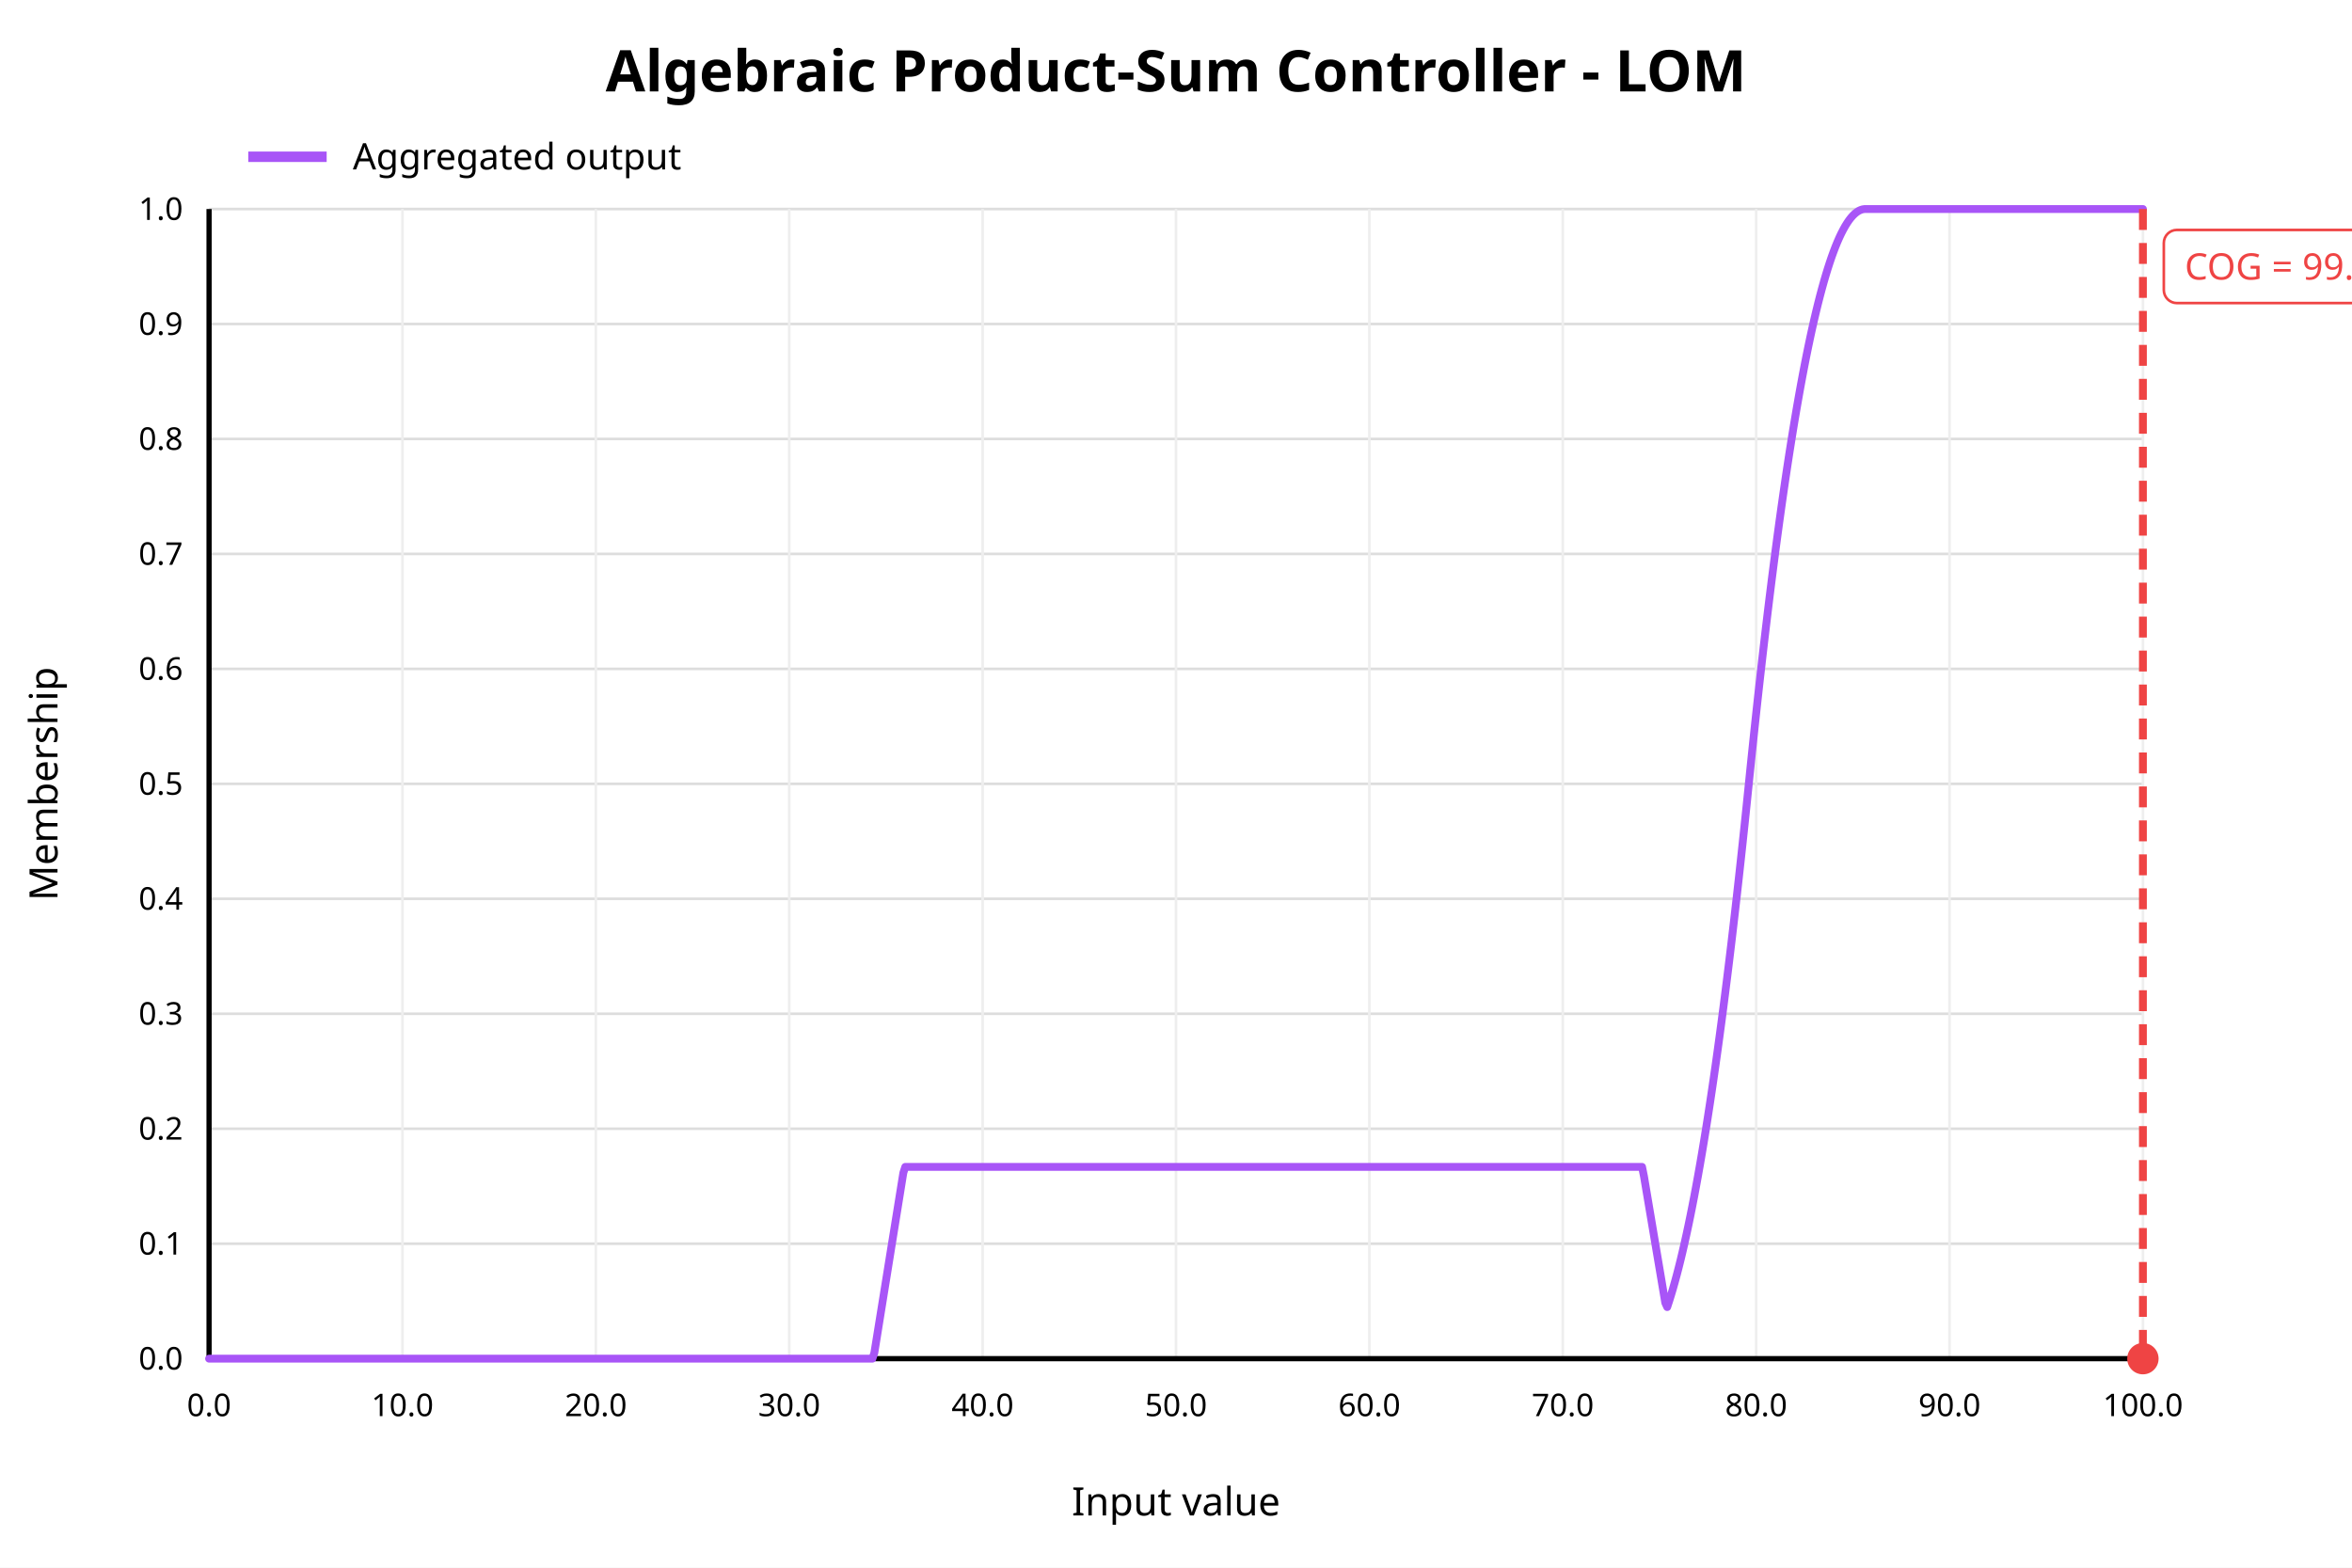
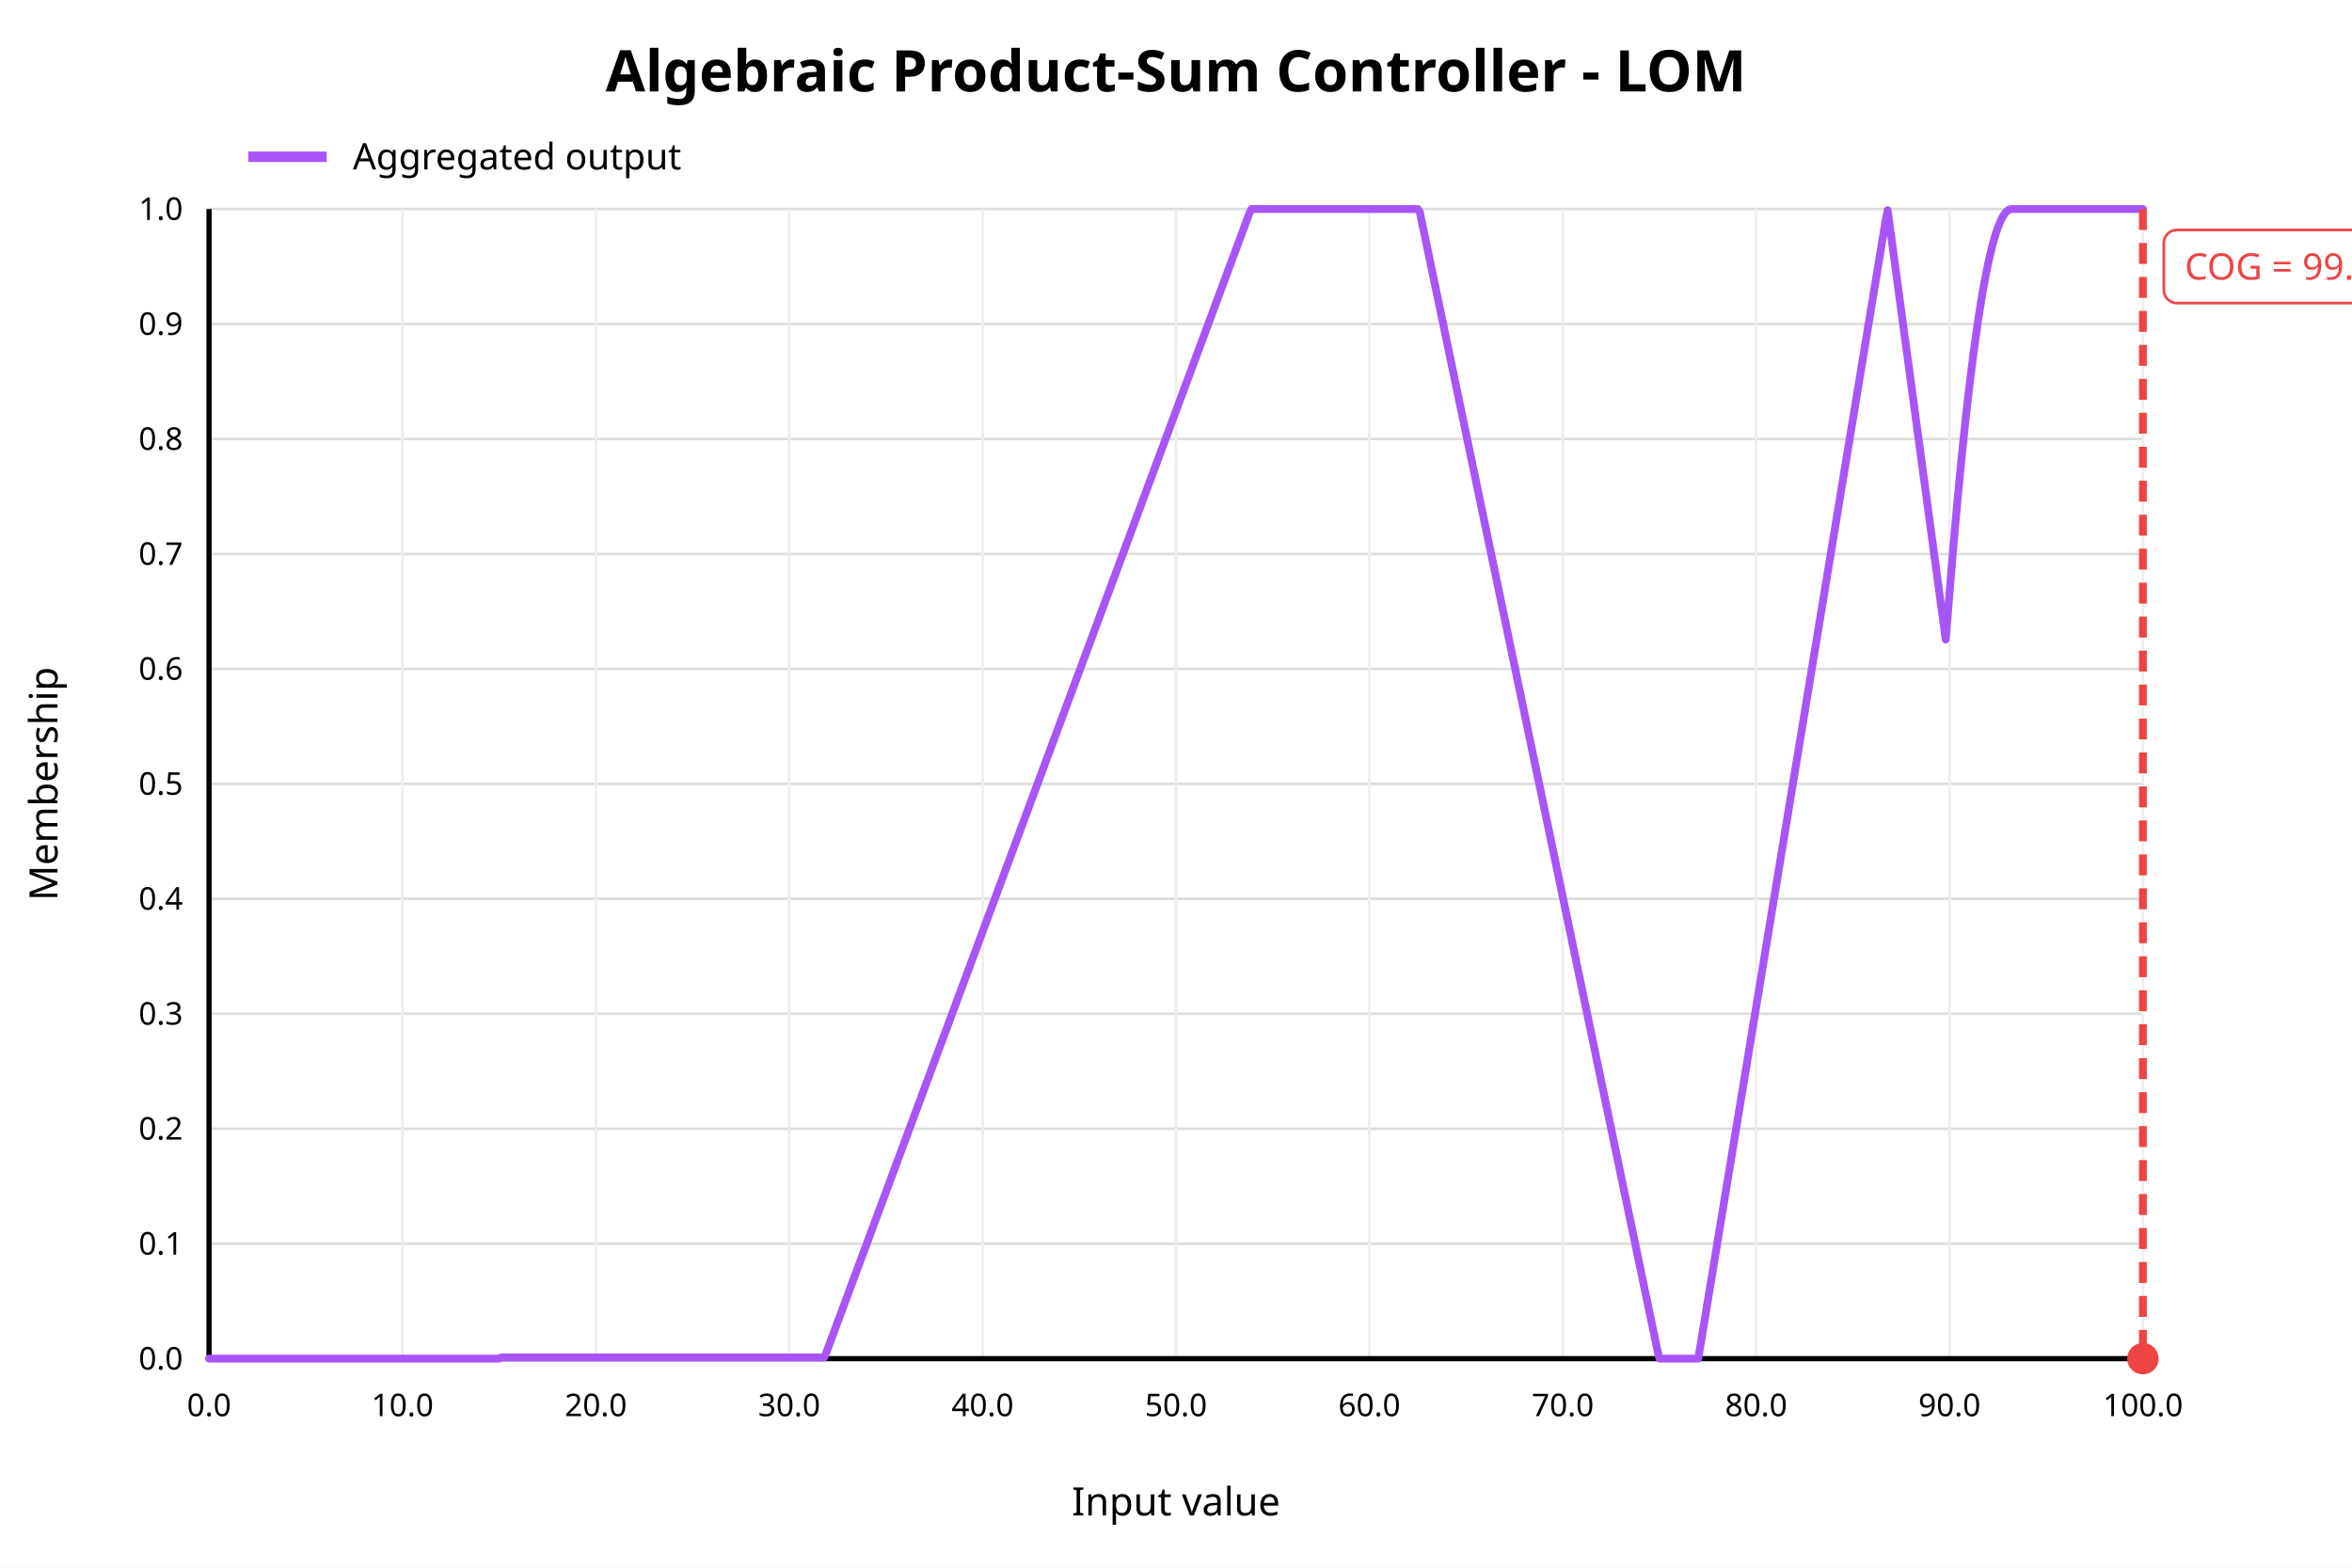
<svg xmlns="http://www.w3.org/2000/svg" width="900" height="600" viewBox="0 0 900 600">
  <rect x="0" y="0" width="900" height="600" fill="white" />
  <text x="450" y="35" text-anchor="middle" font-family="sans-serif" font-size="22" font-weight="bold" fill="black">Algebraic Product-Sum Controller - LOM</text>
  <line x1="80" y1="520.00" x2="820" y2="520.00" stroke="#dddddd" stroke-width="1" />
  <text x="70" y="520.00" text-anchor="end" dominant-baseline="middle" font-family="sans-serif" font-size="12" fill="black">0.0</text>
  <line x1="80" y1="476.00" x2="820" y2="476.00" stroke="#dddddd" stroke-width="1" />
  <text x="70" y="476.00" text-anchor="end" dominant-baseline="middle" font-family="sans-serif" font-size="12" fill="black">0.1</text>
  <line x1="80" y1="432.00" x2="820" y2="432.00" stroke="#dddddd" stroke-width="1" />
  <text x="70" y="432.00" text-anchor="end" dominant-baseline="middle" font-family="sans-serif" font-size="12" fill="black">0.2</text>
  <line x1="80" y1="388.00" x2="820" y2="388.00" stroke="#dddddd" stroke-width="1" />
  <text x="70" y="388.00" text-anchor="end" dominant-baseline="middle" font-family="sans-serif" font-size="12" fill="black">0.3</text>
  <line x1="80" y1="344.00" x2="820" y2="344.00" stroke="#dddddd" stroke-width="1" />
  <text x="70" y="344.00" text-anchor="end" dominant-baseline="middle" font-family="sans-serif" font-size="12" fill="black">0.4</text>
  <line x1="80" y1="300.00" x2="820" y2="300.00" stroke="#dddddd" stroke-width="1" />
  <text x="70" y="300.00" text-anchor="end" dominant-baseline="middle" font-family="sans-serif" font-size="12" fill="black">0.5</text>
  <line x1="80" y1="256.00" x2="820" y2="256.00" stroke="#dddddd" stroke-width="1" />
  <text x="70" y="256.00" text-anchor="end" dominant-baseline="middle" font-family="sans-serif" font-size="12" fill="black">0.6</text>
  <line x1="80" y1="212.00" x2="820" y2="212.00" stroke="#dddddd" stroke-width="1" />
  <text x="70" y="212.00" text-anchor="end" dominant-baseline="middle" font-family="sans-serif" font-size="12" fill="black">0.7</text>
  <line x1="80" y1="168.00" x2="820" y2="168.00" stroke="#dddddd" stroke-width="1" />
  <text x="70" y="168.00" text-anchor="end" dominant-baseline="middle" font-family="sans-serif" font-size="12" fill="black">0.8</text>
  <line x1="80" y1="124.00" x2="820" y2="124.00" stroke="#dddddd" stroke-width="1" />
  <text x="70" y="124.00" text-anchor="end" dominant-baseline="middle" font-family="sans-serif" font-size="12" fill="black">0.9</text>
  <line x1="80" y1="80.00" x2="820" y2="80.00" stroke="#dddddd" stroke-width="1" />
  <text x="70" y="80.00" text-anchor="end" dominant-baseline="middle" font-family="sans-serif" font-size="12" fill="black">1.0</text>
  <line x1="80.00" y1="80" x2="80.00" y2="520" stroke="#eeeeee" stroke-width="1" />
  <text x="80.00" y="542" text-anchor="middle" font-family="sans-serif" font-size="12" fill="black">0.0</text>
  <line x1="154.00" y1="80" x2="154.00" y2="520" stroke="#eeeeee" stroke-width="1" />
  <text x="154.00" y="542" text-anchor="middle" font-family="sans-serif" font-size="12" fill="black">10.0</text>
  <line x1="228.00" y1="80" x2="228.00" y2="520" stroke="#eeeeee" stroke-width="1" />
  <text x="228.00" y="542" text-anchor="middle" font-family="sans-serif" font-size="12" fill="black">20.0</text>
  <line x1="302.00" y1="80" x2="302.00" y2="520" stroke="#eeeeee" stroke-width="1" />
  <text x="302.00" y="542" text-anchor="middle" font-family="sans-serif" font-size="12" fill="black">30.0</text>
  <line x1="376.00" y1="80" x2="376.00" y2="520" stroke="#eeeeee" stroke-width="1" />
  <text x="376.00" y="542" text-anchor="middle" font-family="sans-serif" font-size="12" fill="black">40.0</text>
  <line x1="450.00" y1="80" x2="450.00" y2="520" stroke="#eeeeee" stroke-width="1" />
  <text x="450.00" y="542" text-anchor="middle" font-family="sans-serif" font-size="12" fill="black">50.0</text>
  <line x1="524.00" y1="80" x2="524.00" y2="520" stroke="#eeeeee" stroke-width="1" />
  <text x="524.00" y="542" text-anchor="middle" font-family="sans-serif" font-size="12" fill="black">60.0</text>
  <line x1="598.00" y1="80" x2="598.00" y2="520" stroke="#eeeeee" stroke-width="1" />
  <text x="598.00" y="542" text-anchor="middle" font-family="sans-serif" font-size="12" fill="black">70.0</text>
  <line x1="672.00" y1="80" x2="672.00" y2="520" stroke="#eeeeee" stroke-width="1" />
  <text x="672.00" y="542" text-anchor="middle" font-family="sans-serif" font-size="12" fill="black">80.0</text>
  <line x1="746.00" y1="80" x2="746.00" y2="520" stroke="#eeeeee" stroke-width="1" />
  <text x="746.00" y="542" text-anchor="middle" font-family="sans-serif" font-size="12" fill="black">90.0</text>
  <line x1="820.00" y1="80" x2="820.00" y2="520" stroke="#eeeeee" stroke-width="1" />
  <text x="820.00" y="542" text-anchor="middle" font-family="sans-serif" font-size="12" fill="black">100.0</text>
  <line x1="80" y1="520" x2="820" y2="520" stroke="black" stroke-width="2" />
  <line x1="80" y1="80" x2="80" y2="520" stroke="black" stroke-width="2" />
  <text x="450" y="580" text-anchor="middle" font-family="sans-serif" font-size="15" fill="black">Input value</text>
  <text x="22" y="300" text-anchor="middle" font-family="sans-serif" font-size="15" fill="black" transform="rotate(-90 22 300)">Membership</text>
-   <polyline fill="none" stroke="#a855f7" stroke-width="3" stroke-linejoin="round" stroke-linecap="round" points="80.00,520.00 80.74,520.00 81.48,520.00 82.22,520.00 82.96,520.00 83.70,520.00 84.44,520.00 85.18,520.00 85.92,520.00 86.66,520.00 87.40,520.00 88.14,520.00 88.88,520.00 89.62,520.00 90.36,520.00 91.10,520.00 91.84,520.00 92.58,520.00 93.32,520.00 94.06,520.00 94.80,520.00 95.54,520.00 96.28,520.00 97.02,520.00 97.76,520.00 98.50,520.00 99.24,520.00 99.98,520.00 100.72,520.00 101.46,520.00 102.20,520.00 102.94,520.00 103.68,520.00 104.42,520.00 105.16,520.00 105.90,520.00 106.64,520.00 107.38,520.00 108.12,520.00 108.86,520.00 109.60,520.00 110.34,520.00 111.08,520.00 111.82,520.00 112.56,520.00 113.30,520.00 114.04,520.00 114.78,520.00 115.52,520.00 116.26,520.00 117.00,520.00 117.74,520.00 118.48,520.00 119.22,520.00 119.96,520.00 120.70,520.00 121.44,520.00 122.18,520.00 122.92,520.00 123.66,520.00 124.40,520.00 125.14,520.00 125.88,520.00 126.62,520.00 127.36,520.00 128.10,520.00 128.84,520.00 129.58,520.00 130.32,520.00 131.06,520.00 131.80,520.00 132.54,520.00 133.28,520.00 134.02,520.00 134.76,520.00 135.50,520.00 136.24,520.00 136.98,520.00 137.72,520.00 138.46,520.00 139.20,520.00 139.94,520.00 140.68,520.00 141.42,520.00 142.16,520.00 142.90,520.00 143.64,520.00 144.38,520.00 145.12,520.00 145.86,520.00 146.60,520.00 147.34,520.00 148.08,520.00 148.82,520.00 149.56,520.00 150.30,520.00 151.04,520.00 151.78,520.00 152.52,520.00 153.26,520.00 154.00,520.00 154.74,520.00 155.48,520.00 156.22,520.00 156.96,520.00 157.70,520.00 158.44,520.00 159.18,520.00 159.92,520.00 160.66,520.00 161.40,520.00 162.14,520.00 162.88,520.00 163.62,520.00 164.36,520.00 165.10,520.00 165.84,520.00 166.58,520.00 167.32,520.00 168.06,520.00 168.80,520.00 169.54,520.00 170.28,520.00 171.02,520.00 171.76,520.00 172.50,520.00 173.24,520.00 173.98,520.00 174.72,520.00 175.46,520.00 176.20,520.00 176.94,520.00 177.68,520.00 178.42,520.00 179.16,520.00 179.90,520.00 180.64,520.00 181.38,520.00 182.12,520.00 182.86,520.00 183.60,520.00 184.34,520.00 185.08,520.00 185.82,520.00 186.56,520.00 187.30,520.00 188.04,520.00 188.78,520.00 189.52,520.00 190.26,520.00 191.00,520.00 191.74,520.00 192.48,520.00 193.22,520.00 193.96,520.00 194.70,520.00 195.44,520.00 196.18,520.00 196.92,520.00 197.66,520.00 198.40,520.00 199.14,520.00 199.88,520.00 200.62,520.00 201.36,520.00 202.10,520.00 202.84,520.00 203.58,520.00 204.32,520.00 205.06,520.00 205.80,520.00 206.54,520.00 207.28,520.00 208.02,520.00 208.76,520.00 209.50,520.00 210.24,520.00 210.98,520.00 211.72,520.00 212.46,520.00 213.20,520.00 213.94,520.00 214.68,520.00 215.42,520.00 216.16,520.00 216.90,520.00 217.64,520.00 218.38,520.00 219.12,520.00 219.86,520.00 220.60,520.00 221.34,520.00 222.08,520.00 222.82,520.00 223.56,520.00 224.30,520.00 225.04,520.00 225.78,520.00 226.52,520.00 227.26,520.00 228.00,520.00 228.74,520.00 229.48,520.00 230.22,520.00 230.96,520.00 231.70,520.00 232.44,520.00 233.18,520.00 233.92,520.00 234.66,520.00 235.40,520.00 236.14,520.00 236.88,520.00 237.62,520.00 238.36,520.00 239.10,520.00 239.84,520.00 240.58,520.00 241.32,520.00 242.06,520.00 242.80,520.00 243.54,520.00 244.28,520.00 245.02,520.00 245.76,520.00 246.50,520.00 247.24,520.00 247.98,520.00 248.72,520.00 249.46,520.00 250.20,520.00 250.94,520.00 251.68,520.00 252.42,520.00 253.16,520.00 253.90,520.00 254.64,520.00 255.38,520.00 256.12,520.00 256.86,520.00 257.60,520.00 258.34,520.00 259.08,520.00 259.82,520.00 260.56,520.00 261.30,520.00 262.04,520.00 262.78,520.00 263.52,520.00 264.26,520.00 265.00,520.00 265.74,520.00 266.48,520.00 267.22,520.00 267.96,520.00 268.70,520.00 269.44,520.00 270.18,520.00 270.92,520.00 271.66,520.00 272.40,520.00 273.14,520.00 273.88,520.00 274.62,520.00 275.36,520.00 276.10,520.00 276.84,520.00 277.58,520.00 278.32,520.00 279.06,520.00 279.80,520.00 280.54,520.00 281.28,520.00 282.02,520.00 282.76,520.00 283.50,520.00 284.24,520.00 284.98,520.00 285.72,520.00 286.46,520.00 287.20,520.00 287.94,520.00 288.68,520.00 289.42,520.00 290.16,520.00 290.90,520.00 291.64,520.00 292.38,520.00 293.12,520.00 293.86,520.00 294.60,520.00 295.34,520.00 296.08,520.00 296.82,520.00 297.56,520.00 298.30,520.00 299.04,520.00 299.78,520.00 300.52,520.00 301.26,520.00 302.00,520.00 302.74,520.00 303.48,520.00 304.22,520.00 304.96,520.00 305.70,520.00 306.44,520.00 307.18,520.00 307.92,520.00 308.66,520.00 309.40,520.00 310.14,520.00 310.88,520.00 311.62,520.00 312.36,520.00 313.10,520.00 313.84,520.00 314.58,520.00 315.32,520.00 316.06,520.00 316.80,520.00 317.54,520.00 318.28,520.00 319.02,520.00 319.76,520.00 320.50,520.00 321.24,520.00 321.98,520.00 322.72,520.00 323.46,520.00 324.20,520.00 324.94,520.00 325.68,520.00 326.42,520.00 327.16,520.00 327.90,520.00 328.64,520.00 329.38,520.00 330.12,520.00 330.86,520.00 331.60,520.00 332.34,520.00 333.08,520.00 333.82,520.00 334.56,517.82 335.30,513.23 336.04,508.63 336.78,504.04 337.52,499.44 338.26,494.85 339.00,490.25 339.74,485.66 340.48,481.06 341.22,476.46 341.96,471.87 342.70,467.27 343.44,462.68 344.18,458.08 344.92,453.49 345.66,448.89 346.40,446.60 347.14,446.60 347.88,446.60 348.62,446.60 349.36,446.60 350.10,446.60 350.84,446.60 351.58,446.60 352.32,446.60 353.06,446.60 353.80,446.60 354.54,446.60 355.28,446.60 356.02,446.60 356.76,446.60 357.50,446.60 358.24,446.60 358.98,446.60 359.72,446.60 360.46,446.60 361.20,446.60 361.94,446.60 362.68,446.60 363.42,446.60 364.16,446.60 364.90,446.60 365.64,446.60 366.38,446.60 367.12,446.60 367.86,446.60 368.60,446.60 369.34,446.60 370.08,446.60 370.82,446.60 371.56,446.60 372.30,446.60 373.04,446.60 373.78,446.60 374.52,446.60 375.26,446.60 376.00,446.60 376.74,446.60 377.48,446.60 378.22,446.60 378.96,446.60 379.70,446.60 380.44,446.60 381.18,446.60 381.92,446.60 382.66,446.60 383.40,446.60 384.14,446.60 384.88,446.60 385.62,446.60 386.36,446.60 387.10,446.60 387.84,446.60 388.58,446.60 389.32,446.60 390.06,446.60 390.80,446.60 391.54,446.60 392.28,446.60 393.02,446.60 393.76,446.60 394.50,446.60 395.24,446.60 395.98,446.60 396.72,446.60 397.46,446.60 398.20,446.60 398.94,446.60 399.68,446.60 400.42,446.60 401.16,446.60 401.90,446.60 402.64,446.60 403.38,446.60 404.12,446.60 404.86,446.60 405.60,446.60 406.34,446.60 407.08,446.60 407.82,446.60 408.56,446.60 409.30,446.60 410.04,446.60 410.78,446.60 411.52,446.60 412.26,446.60 413.00,446.60 413.74,446.60 414.48,446.60 415.22,446.60 415.96,446.60 416.70,446.60 417.44,446.60 418.18,446.60 418.92,446.60 419.66,446.60 420.40,446.60 421.14,446.60 421.88,446.60 422.62,446.60 423.36,446.60 424.10,446.60 424.84,446.60 425.58,446.60 426.32,446.60 427.06,446.60 427.80,446.60 428.54,446.60 429.28,446.60 430.02,446.60 430.76,446.60 431.50,446.60 432.24,446.60 432.98,446.60 433.72,446.60 434.46,446.60 435.20,446.60 435.94,446.60 436.68,446.60 437.42,446.60 438.16,446.60 438.90,446.60 439.64,446.60 440.38,446.60 441.12,446.60 441.86,446.60 442.60,446.60 443.34,446.60 444.08,446.60 444.82,446.60 445.56,446.60 446.30,446.60 447.04,446.60 447.78,446.60 448.52,446.60 449.26,446.60 450.00,446.60 450.74,446.60 451.48,446.60 452.22,446.60 452.96,446.60 453.70,446.60 454.44,446.60 455.18,446.60 455.92,446.60 456.66,446.60 457.40,446.60 458.14,446.60 458.88,446.60 459.62,446.60 460.36,446.60 461.10,446.60 461.84,446.60 462.58,446.60 463.32,446.60 464.06,446.60 464.80,446.60 465.54,446.60 466.28,446.60 467.02,446.60 467.76,446.60 468.50,446.60 469.24,446.60 469.98,446.60 470.72,446.60 471.46,446.60 472.20,446.60 472.94,446.60 473.68,446.60 474.42,446.60 475.16,446.60 475.90,446.60 476.64,446.60 477.38,446.60 478.12,446.60 478.86,446.60 479.60,446.60 480.34,446.60 481.08,446.60 481.82,446.60 482.56,446.60 483.30,446.60 484.04,446.60 484.78,446.60 485.52,446.60 486.26,446.60 487.00,446.60 487.74,446.60 488.48,446.60 489.22,446.60 489.96,446.60 490.70,446.60 491.44,446.60 492.18,446.60 492.92,446.60 493.66,446.60 494.40,446.60 495.14,446.60 495.88,446.60 496.62,446.60 497.36,446.60 498.10,446.60 498.84,446.60 499.58,446.60 500.32,446.60 501.06,446.60 501.80,446.60 502.54,446.60 503.28,446.60 504.02,446.60 504.76,446.60 505.50,446.60 506.24,446.60 506.98,446.60 507.72,446.60 508.46,446.60 509.20,446.60 509.94,446.60 510.68,446.60 511.42,446.60 512.16,446.60 512.90,446.60 513.64,446.60 514.38,446.60 515.12,446.60 515.86,446.60 516.60,446.60 517.34,446.60 518.08,446.60 518.82,446.60 519.56,446.60 520.30,446.60 521.04,446.60 521.78,446.60 522.52,446.60 523.26,446.60 524.00,446.60 524.74,446.60 525.48,446.60 526.22,446.60 526.96,446.60 527.70,446.60 528.44,446.60 529.18,446.60 529.92,446.60 530.66,446.60 531.40,446.60 532.14,446.60 532.88,446.60 533.62,446.60 534.36,446.60 535.10,446.60 535.84,446.60 536.58,446.60 537.32,446.60 538.06,446.60 538.80,446.60 539.54,446.60 540.28,446.60 541.02,446.60 541.76,446.60 542.50,446.60 543.24,446.60 543.98,446.60 544.72,446.60 545.46,446.60 546.20,446.60 546.94,446.60 547.68,446.60 548.42,446.60 549.16,446.60 549.90,446.60 550.64,446.60 551.38,446.60 552.12,446.60 552.86,446.60 553.60,446.60 554.34,446.60 555.08,446.60 555.82,446.60 556.56,446.60 557.30,446.60 558.04,446.60 558.78,446.60 559.52,446.60 560.26,446.60 561.00,446.60 561.74,446.60 562.48,446.60 563.22,446.60 563.96,446.60 564.70,446.60 565.44,446.60 566.18,446.60 566.92,446.60 567.66,446.60 568.40,446.60 569.14,446.60 569.88,446.60 570.62,446.60 571.36,446.60 572.10,446.60 572.84,446.60 573.58,446.60 574.32,446.60 575.06,446.60 575.80,446.60 576.54,446.60 577.28,446.60 578.02,446.60 578.76,446.60 579.50,446.60 580.24,446.60 580.98,446.60 581.72,446.60 582.46,446.60 583.20,446.60 583.94,446.60 584.68,446.60 585.42,446.60 586.16,446.60 586.90,446.60 587.64,446.60 588.38,446.60 589.12,446.60 589.86,446.60 590.60,446.60 591.34,446.60 592.08,446.60 592.82,446.60 593.56,446.60 594.30,446.60 595.04,446.60 595.78,446.60 596.52,446.60 597.26,446.60 598.00,446.60 598.74,446.60 599.48,446.60 600.22,446.60 600.96,446.60 601.70,446.60 602.44,446.60 603.18,446.60 603.92,446.60 604.66,446.60 605.40,446.60 606.14,446.60 606.88,446.60 607.62,446.60 608.36,446.60 609.10,446.60 609.84,446.60 610.58,446.60 611.32,446.60 612.06,446.60 612.80,446.60 613.54,446.60 614.28,446.60 615.02,446.60 615.76,446.60 616.50,446.60 617.24,446.60 617.98,446.60 618.72,446.60 619.46,446.60 620.20,446.60 620.94,446.60 621.68,446.60 622.42,446.60 623.16,446.60 623.90,446.60 624.64,446.60 625.38,446.60 626.12,446.60 626.86,446.60 627.60,446.60 628.34,446.60 629.08,450.27 629.82,454.67 630.56,459.06 631.30,463.46 632.04,467.85 632.78,472.25 633.52,476.64 634.26,481.04 635.00,485.43 635.74,489.83 636.48,494.22 637.22,498.62 637.96,500.26 638.70,498.02 639.44,495.65 640.18,493.16 640.92,490.54 641.66,487.81 642.40,484.95 643.14,481.98 643.88,478.88 644.62,475.66 645.36,472.32 646.10,468.86 646.84,465.28 647.58,461.57 648.32,457.75 649.06,453.80 649.80,449.73 650.54,445.55 651.28,441.24 652.02,436.80 652.76,432.25 653.50,427.58 654.24,422.78 654.98,417.86 655.72,412.83 656.46,407.67 657.20,402.39 657.94,396.99 658.68,391.46 659.42,385.82 660.16,380.05 660.90,374.17 661.64,368.16 662.38,362.03 663.12,355.78 663.86,349.41 664.60,342.91 665.34,336.30 666.08,329.56 666.82,322.70 667.56,315.73 668.30,308.63 669.04,301.41 669.78,294.14 670.52,287.00 671.26,279.97 672.00,273.07 672.74,266.28 673.48,259.62 674.22,253.08 674.96,246.66 675.70,240.37 676.44,234.19 677.18,228.14 677.92,222.20 678.66,216.39 679.40,210.70 680.14,205.13 680.88,199.68 681.62,194.35 682.36,189.15 683.10,184.06 683.84,179.10 684.58,174.26 685.32,169.54 686.06,164.94 686.80,160.46 687.54,156.10 688.28,151.87 689.02,147.75 689.76,143.76 690.50,139.89 691.24,136.14 691.98,132.51 692.72,129.00 693.46,125.61 694.20,122.35 694.94,119.20 695.68,116.18 696.42,113.28 697.16,110.50 697.90,107.84 698.64,105.30 699.38,102.88 700.12,100.59 700.86,98.41 701.60,96.36 702.34,94.43 703.08,92.62 703.82,90.93 704.56,89.36 705.30,87.92 706.04,86.59 706.78,85.39 707.52,84.30 708.26,83.34 709.00,82.50 709.74,81.79 710.48,81.19 711.22,80.71 711.96,80.36 712.70,80.12 713.44,80.01 714.18,80.00 714.92,80.00 715.66,80.00 716.40,80.00 717.14,80.00 717.88,80.00 718.62,80.00 719.36,80.00 720.10,80.00 720.84,80.00 721.58,80.00 722.32,80.00 723.06,80.00 723.80,80.00 724.54,80.00 725.28,80.00 726.02,80.00 726.76,80.00 727.50,80.00 728.24,80.00 728.98,80.00 729.72,80.00 730.46,80.00 731.20,80.00 731.94,80.00 732.68,80.00 733.42,80.00 734.16,80.00 734.90,80.00 735.64,80.00 736.38,80.00 737.12,80.00 737.86,80.00 738.60,80.00 739.34,80.00 740.08,80.00 740.82,80.00 741.56,80.00 742.30,80.00 743.04,80.00 743.78,80.00 744.52,80.00 745.26,80.00 746.00,80.00 746.74,80.00 747.48,80.00 748.22,80.00 748.96,80.00 749.70,80.00 750.44,80.00 751.18,80.00 751.92,80.00 752.66,80.00 753.40,80.00 754.14,80.00 754.88,80.00 755.62,80.00 756.36,80.00 757.10,80.00 757.84,80.00 758.58,80.00 759.32,80.00 760.06,80.00 760.80,80.00 761.54,80.00 762.28,80.00 763.02,80.00 763.76,80.00 764.50,80.00 765.24,80.00 765.98,80.00 766.72,80.00 767.46,80.00 768.20,80.00 768.94,80.00 769.68,80.00 770.42,80.00 771.16,80.00 771.90,80.00 772.64,80.00 773.38,80.00 774.12,80.00 774.86,80.00 775.60,80.00 776.34,80.00 777.08,80.00 777.82,80.00 778.56,80.00 779.30,80.00 780.04,80.00 780.78,80.00 781.52,80.00 782.26,80.00 783.00,80.00 783.74,80.00 784.48,80.00 785.22,80.00 785.96,80.00 786.70,80.00 787.44,80.00 788.18,80.00 788.92,80.00 789.66,80.00 790.40,80.00 791.14,80.00 791.88,80.00 792.62,80.00 793.36,80.00 794.10,80.00 794.84,80.00 795.58,80.00 796.32,80.00 797.06,80.00 797.80,80.00 798.54,80.00 799.28,80.00 800.02,80.00 800.76,80.00 801.50,80.00 802.24,80.00 802.98,80.00 803.72,80.00 804.46,80.00 805.20,80.00 805.94,80.00 806.68,80.00 807.42,80.00 808.16,80.00 808.90,80.00 809.64,80.00 810.38,80.00 811.12,80.00 811.86,80.00 812.60,80.00 813.34,80.00 814.08,80.00 814.82,80.00 815.56,80.00 816.30,80.00 817.04,80.00 817.78,80.00 818.52,80.00 819.26,80.00 820.00,80.00" />
+   <polyline fill="none" stroke="#a855f7" stroke-width="3" stroke-linejoin="round" stroke-linecap="round" points="80.00,520.00 80.74,520.00 81.48,520.00 82.22,520.00 82.96,520.00 83.70,520.00 84.44,520.00 85.18,520.00 85.92,520.00 86.66,520.00 87.40,520.00 88.14,520.00 88.88,520.00 89.62,520.00 90.36,520.00 91.10,520.00 91.84,520.00 92.58,520.00 93.32,520.00 94.06,520.00 94.80,520.00 95.54,520.00 96.28,520.00 97.02,520.00 97.76,520.00 98.50,520.00 99.24,520.00 99.98,520.00 100.72,520.00 101.46,520.00 102.20,520.00 102.94,520.00 103.68,520.00 104.42,520.00 105.16,520.00 105.90,520.00 106.64,520.00 107.38,520.00 108.12,520.00 108.86,520.00 109.60,520.00 110.34,520.00 111.08,520.00 111.82,520.00 112.56,520.00 113.30,520.00 114.04,520.00 114.78,520.00 115.52,520.00 116.26,520.00 117.00,520.00 117.74,520.00 118.48,520.00 119.22,520.00 119.96,520.00 120.70,520.00 121.44,520.00 122.18,520.00 122.92,520.00 123.66,520.00 124.40,520.00 125.14,520.00 125.88,520.00 126.62,520.00 127.36,520.00 128.10,520.00 128.84,520.00 129.58,520.00 130.32,520.00 131.06,520.00 131.80,520.00 132.54,520.00 133.28,520.00 134.02,520.00 134.76,520.00 135.50,520.00 136.24,520.00 136.98,520.00 137.72,520.00 138.46,520.00 139.20,520.00 139.94,520.00 140.68,520.00 141.42,520.00 142.16,520.00 142.90,520.00 143.64,520.00 144.38,520.00 145.12,520.00 145.86,520.00 146.60,520.00 147.34,520.00 148.08,520.00 148.82,520.00 149.56,520.00 150.30,520.00 151.04,520.00 151.78,520.00 152.52,520.00 153.26,520.00 154.00,520.00 154.74,520.00 155.48,520.00 156.22,520.00 156.96,520.00 157.70,520.00 158.44,520.00 159.18,520.00 159.92,520.00 160.66,520.00 161.40,520.00 162.14,520.00 162.88,520.00 163.62,520.00 164.36,520.00 165.10,520.00 165.84,520.00 166.58,520.00 167.32,520.00 168.06,520.00 168.80,520.00 169.54,520.00 170.28,520.00 171.02,520.00 171.76,520.00 172.50,520.00 173.24,520.00 173.98,520.00 174.72,520.00 175.46,520.00 176.20,520.00 176.94,520.00 177.68,520.00 178.42,520.00 179.16,520.00 179.90,520.00 180.64,520.00 181.38,520.00 182.12,520.00 182.86,520.00 183.60,520.00 184.34,520.00 185.08,520.00 185.82,520.00 186.56,520.00 187.30,520.00 188.04,520.00 188.78,520.00 189.52,520.00 190.26,520.00 191.00,520.00 191.74,519.52 192.48,519.52 193.22,519.52 193.96,519.52 194.70,519.52 195.44,519.52 196.18,519.52 196.92,519.52 197.66,519.52 198.40,519.52 199.14,519.52 199.88,519.52 200.62,519.52 201.36,519.52 202.10,519.52 202.84,519.52 203.58,519.52 204.32,519.52 205.06,519.52 205.80,519.52 206.54,519.52 207.28,519.52 208.02,519.52 208.76,519.52 209.50,519.52 210.24,519.52 210.98,519.52 211.72,519.52 212.46,519.52 213.20,519.52 213.94,519.52 214.68,519.52 215.42,519.52 216.16,519.52 216.90,519.52 217.64,519.52 218.38,519.52 219.12,519.52 219.86,519.52 220.60,519.52 221.34,519.52 222.08,519.52 222.82,519.52 223.56,519.52 224.30,519.52 225.04,519.52 225.78,519.52 226.52,519.52 227.26,519.52 228.00,519.52 228.74,519.52 229.48,519.52 230.22,519.52 230.96,519.52 231.70,519.52 232.44,519.52 233.18,519.52 233.92,519.52 234.66,519.52 235.40,519.52 236.14,519.52 236.88,519.52 237.62,519.52 238.36,519.52 239.10,519.52 239.84,519.52 240.58,519.52 241.32,519.52 242.06,519.52 242.80,519.52 243.54,519.52 244.28,519.52 245.02,519.52 245.76,519.52 246.50,519.52 247.24,519.52 247.98,519.52 248.72,519.52 249.46,519.52 250.20,519.52 250.94,519.52 251.68,519.52 252.42,519.52 253.16,519.52 253.90,519.52 254.64,519.52 255.38,519.52 256.12,519.52 256.86,519.52 257.60,519.52 258.34,519.52 259.08,519.52 259.82,519.52 260.56,519.52 261.30,519.52 262.04,519.52 262.78,519.52 263.52,519.52 264.26,519.52 265.00,519.52 265.74,519.52 266.48,519.52 267.22,519.52 267.96,519.52 268.70,519.52 269.44,519.52 270.18,519.52 270.92,519.52 271.66,519.52 272.40,519.52 273.14,519.52 273.88,519.52 274.62,519.52 275.36,519.52 276.10,519.52 276.84,519.52 277.58,519.52 278.32,519.52 279.06,519.52 279.80,519.52 280.54,519.52 281.28,519.52 282.02,519.52 282.76,519.52 283.50,519.52 284.24,519.52 284.98,519.52 285.72,519.52 286.46,519.52 287.20,519.52 287.94,519.52 288.68,519.52 289.42,519.52 290.16,519.52 290.90,519.52 291.64,519.52 292.38,519.52 293.12,519.52 293.86,519.52 294.60,519.52 295.34,519.52 296.08,519.52 296.82,519.52 297.56,519.52 298.30,519.52 299.04,519.52 299.78,519.52 300.52,519.52 301.26,519.52 302.00,519.52 302.74,519.52 303.48,519.52 304.22,519.52 304.96,519.52 305.70,519.52 306.44,519.52 307.18,519.52 307.92,519.52 308.66,519.52 309.40,519.52 310.14,519.52 310.88,519.52 311.62,519.52 312.36,519.52 313.10,519.52 313.84,519.52 314.58,519.52 315.32,519.52 316.06,518.03 316.80,516.04 317.54,514.04 318.28,512.05 319.02,510.06 319.76,508.06 320.50,506.07 321.24,504.08 321.98,502.09 322.72,500.09 323.46,498.10 324.20,496.11 324.94,494.11 325.68,492.12 326.42,490.13 327.16,488.13 327.90,486.14 328.64,484.15 329.38,482.15 330.12,480.16 330.86,478.17 331.60,476.17 332.34,474.18 333.08,472.19 333.82,470.19 334.56,468.20 335.30,466.21 336.04,464.21 336.78,462.22 337.52,460.23 338.26,458.24 339.00,456.24 339.74,454.25 340.48,452.26 341.22,450.26 341.96,448.27 342.70,446.28 343.44,444.28 344.18,442.29 344.92,440.30 345.66,438.30 346.40,436.31 347.14,434.32 347.88,432.32 348.62,430.33 349.36,428.34 350.10,426.34 350.84,424.35 351.58,422.36 352.32,420.36 353.06,418.37 353.80,416.38 354.54,414.39 355.28,412.39 356.02,410.40 356.76,408.41 357.50,406.41 358.24,404.42 358.98,402.43 359.72,400.43 360.46,398.44 361.20,396.45 361.94,394.45 362.68,392.46 363.42,390.47 364.16,388.47 364.90,386.48 365.64,384.49 366.38,382.49 367.12,380.50 367.86,378.51 368.60,376.52 369.34,374.52 370.08,372.53 370.82,370.54 371.56,368.54 372.30,366.55 373.04,364.56 373.78,362.56 374.52,360.57 375.26,358.58 376.00,356.58 376.74,354.59 377.48,352.60 378.22,350.60 378.96,348.61 379.70,346.62 380.44,344.62 381.18,342.63 381.92,340.64 382.66,338.64 383.40,336.65 384.14,334.66 384.88,332.67 385.62,330.67 386.36,328.68 387.10,326.69 387.84,324.69 388.58,322.70 389.32,320.71 390.06,318.71 390.80,316.72 391.54,314.73 392.28,312.73 393.02,310.74 393.76,308.75 394.50,306.75 395.24,304.76 395.98,302.77 396.72,300.77 397.46,298.78 398.20,296.79 398.94,294.79 399.68,292.80 400.42,290.81 401.16,288.82 401.90,286.82 402.64,284.83 403.38,282.84 404.12,280.84 404.86,278.85 405.60,276.86 406.34,274.86 407.08,272.87 407.82,270.88 408.56,268.88 409.30,266.89 410.04,264.90 410.78,262.90 411.52,260.91 412.26,258.92 413.00,256.92 413.74,254.93 414.48,252.94 415.22,250.94 415.96,248.95 416.70,246.96 417.44,244.97 418.18,242.97 418.92,240.98 419.66,238.99 420.40,236.99 421.14,235.00 421.88,233.01 422.62,231.01 423.36,229.02 424.10,227.03 424.84,225.03 425.58,223.04 426.32,221.05 427.06,219.05 427.80,217.06 428.54,215.07 429.28,213.07 430.02,211.08 430.76,209.09 431.50,207.09 432.24,205.10 432.98,203.11 433.72,201.12 434.46,199.12 435.20,197.13 435.94,195.14 436.68,193.14 437.42,191.15 438.16,189.16 438.90,187.16 439.64,185.17 440.38,183.18 441.12,181.18 441.86,179.19 442.60,177.20 443.34,175.20 444.08,173.21 444.82,171.22 445.56,169.22 446.30,167.23 447.04,165.24 447.78,163.25 448.52,161.25 449.26,159.26 450.00,157.27 450.74,155.27 451.48,153.28 452.22,151.29 452.96,149.29 453.70,147.30 454.44,145.31 455.18,143.31 455.92,141.32 456.66,139.33 457.40,137.33 458.14,135.34 458.88,133.35 459.62,131.35 460.36,129.36 461.10,127.37 461.84,125.37 462.58,123.38 463.32,121.39 464.06,119.40 464.80,117.40 465.54,115.41 466.28,113.42 467.02,111.42 467.76,109.43 468.50,107.44 469.24,105.44 469.98,103.45 470.72,101.46 471.46,99.46 472.20,97.47 472.94,95.48 473.68,93.48 474.42,91.49 475.16,89.50 475.90,87.50 476.64,85.51 477.38,83.52 478.12,81.52 478.86,80.00 479.60,80.00 480.34,80.00 481.08,80.00 481.82,80.00 482.56,80.00 483.30,80.00 484.04,80.00 484.78,80.00 485.52,80.00 486.26,80.00 487.00,80.00 487.74,80.00 488.48,80.00 489.22,80.00 489.96,80.00 490.70,80.00 491.44,80.00 492.18,80.00 492.92,80.00 493.66,80.00 494.40,80.00 495.14,80.00 495.88,80.00 496.62,80.00 497.36,80.00 498.10,80.00 498.84,80.00 499.58,80.00 500.32,80.00 501.06,80.00 501.80,80.00 502.54,80.00 503.28,80.00 504.02,80.00 504.76,80.00 505.50,80.00 506.24,80.00 506.98,80.00 507.72,80.00 508.46,80.00 509.20,80.00 509.94,80.00 510.68,80.00 511.42,80.00 512.16,80.00 512.90,80.00 513.64,80.00 514.38,80.00 515.12,80.00 515.86,80.00 516.60,80.00 517.34,80.00 518.08,80.00 518.82,80.00 519.56,80.00 520.30,80.00 521.04,80.00 521.78,80.00 522.52,80.00 523.26,80.00 524.00,80.00 524.74,80.00 525.48,80.00 526.22,80.00 526.96,80.00 527.70,80.00 528.44,80.00 529.18,80.00 529.92,80.00 530.66,80.00 531.40,80.00 532.14,80.00 532.88,80.00 533.62,80.00 534.36,80.00 535.10,80.00 535.84,80.00 536.58,80.00 537.32,80.00 538.06,80.00 538.80,80.00 539.54,80.00 540.28,80.00 541.02,80.00 541.76,80.00 542.50,80.00 543.24,80.92 543.98,84.47 544.72,88.01 545.46,91.56 546.20,95.10 546.94,98.65 547.68,102.19 548.42,105.74 549.16,109.28 549.90,112.83 550.64,116.37 551.38,119.92 552.12,123.46 552.86,127.01 553.60,130.56 554.34,134.10 555.08,137.65 555.82,141.19 556.56,144.74 557.30,148.28 558.04,151.83 558.78,155.37 559.52,158.92 560.26,162.46 561.00,166.01 561.74,169.55 562.48,173.10 563.22,176.64 563.96,180.19 564.70,183.73 565.44,187.28 566.18,190.83 566.92,194.37 567.66,197.92 568.40,201.46 569.14,205.01 569.88,208.55 570.62,212.10 571.36,215.64 572.10,219.19 572.84,222.73 573.58,226.28 574.32,229.82 575.06,233.37 575.80,236.91 576.54,240.46 577.28,244.00 578.02,247.55 578.76,251.09 579.50,254.64 580.24,258.19 580.98,261.73 581.72,265.28 582.46,268.82 583.20,272.37 583.94,275.91 584.68,279.46 585.42,283.00 586.16,286.55 586.90,290.09 587.64,293.64 588.38,297.18 589.12,300.73 589.86,304.27 590.60,307.82 591.34,311.36 592.08,314.91 592.82,318.46 593.56,322.00 594.30,325.55 595.04,329.09 595.78,332.64 596.52,336.18 597.26,339.73 598.00,343.27 598.74,346.82 599.48,350.36 600.22,353.91 600.96,357.45 601.70,361.00 602.44,364.54 603.18,368.09 603.92,371.63 604.66,375.18 605.40,378.73 606.14,382.27 606.88,385.82 607.62,389.36 608.36,392.91 609.10,396.45 609.84,400.00 610.58,403.54 611.32,407.09 612.06,410.63 612.80,414.18 613.54,417.72 614.28,421.27 615.02,424.81 615.76,428.36 616.50,431.90 617.24,435.45 617.98,439.00 618.72,442.54 619.46,446.09 620.20,449.63 620.94,453.18 621.68,456.72 622.42,460.27 623.16,463.81 623.90,467.36 624.64,470.90 625.38,474.45 626.12,477.99 626.86,481.54 627.60,485.08 628.34,488.63 629.08,492.17 629.82,495.72 630.56,499.27 631.30,502.81 632.04,506.36 632.78,509.90 633.52,513.45 634.26,516.99 635.00,520.00 635.74,520.00 636.48,520.00 637.22,520.00 637.96,520.00 638.70,520.00 639.44,520.00 640.18,520.00 640.92,520.00 641.66,520.00 642.40,520.00 643.14,520.00 643.88,520.00 644.62,520.00 645.36,520.00 646.10,520.00 646.84,520.00 647.58,520.00 648.32,520.00 649.06,520.00 649.80,520.00 650.54,515.83 651.28,511.33 652.02,506.84 652.76,502.34 653.50,497.84 654.24,493.35 654.98,488.85 655.72,484.35 656.46,479.86 657.20,475.36 657.94,470.86 658.68,466.37 659.42,461.87 660.16,457.37 660.90,452.87 661.64,448.38 662.38,443.88 663.12,439.38 663.86,434.89 664.60,430.39 665.34,425.89 666.08,421.40 666.82,416.90 667.56,412.40 668.30,407.91 669.04,403.41 669.78,398.91 670.52,394.41 671.26,389.92 672.00,385.42 672.74,380.92 673.48,376.43 674.22,371.93 674.96,367.43 675.70,362.94 676.44,358.44 677.18,353.94 677.92,349.45 678.66,344.95 679.40,340.45 680.14,335.95 680.88,331.46 681.62,326.96 682.36,322.46 683.10,317.97 683.84,313.47 684.58,308.97 685.32,304.48 686.06,299.98 686.80,295.48 687.54,290.98 688.28,286.49 689.02,281.99 689.76,277.49 690.50,273.00 691.24,268.50 691.98,264.00 692.72,259.51 693.46,255.01 694.20,250.51 694.94,246.02 695.68,241.52 696.42,237.02 697.16,232.52 697.90,228.03 698.64,223.53 699.38,219.03 700.12,214.54 700.86,210.04 701.60,205.54 702.34,201.05 703.08,196.55 703.82,192.05 704.56,187.56 705.30,183.06 706.04,178.56 706.78,174.06 707.52,169.57 708.26,165.07 709.00,160.57 709.74,156.08 710.48,151.58 711.22,147.08 711.96,142.59 712.70,138.09 713.44,133.59 714.18,129.09 714.92,124.60 715.66,120.10 716.40,115.60 717.14,111.11 717.88,106.61 718.62,102.11 719.36,97.62 720.10,93.12 720.84,88.62 721.58,84.13 722.32,80.45 723.06,85.93 723.80,91.41 724.54,96.88 725.28,102.36 726.02,107.84 726.76,113.32 727.50,118.79 728.24,124.27 728.98,129.75 729.72,135.22 730.46,140.70 731.20,146.18 731.94,151.66 732.68,157.13 733.42,162.61 734.16,168.09 734.90,173.57 735.64,179.04 736.38,184.52 737.12,190.00 737.86,195.47 738.60,200.95 739.34,206.43 740.08,211.91 740.82,217.38 741.56,222.86 742.30,228.34 743.04,233.81 743.78,239.29 744.52,244.77 745.26,236.09 746.00,226.78 746.74,217.76 747.48,209.03 748.22,200.58 748.96,192.42 749.70,184.54 750.44,176.95 751.18,169.65 751.92,162.63 752.66,155.90 753.40,149.45 754.14,143.29 754.88,137.42 755.62,131.83 756.36,126.53 757.10,121.51 757.84,116.78 758.58,112.34 759.32,108.18 760.06,104.31 760.80,100.72 761.54,97.42 762.28,94.41 763.02,91.68 763.76,89.24 764.50,87.08 765.24,85.21 765.98,83.63 766.72,82.33 767.46,81.32 768.20,80.59 768.94,80.15 769.68,80.00 770.42,80.00 771.16,80.00 771.90,80.00 772.64,80.00 773.38,80.00 774.12,80.00 774.86,80.00 775.60,80.00 776.34,80.00 777.08,80.00 777.82,80.00 778.56,80.00 779.30,80.00 780.04,80.00 780.78,80.00 781.52,80.00 782.26,80.00 783.00,80.00 783.74,80.00 784.48,80.00 785.22,80.00 785.96,80.00 786.70,80.00 787.44,80.00 788.18,80.00 788.92,80.00 789.66,80.00 790.40,80.00 791.14,80.00 791.88,80.00 792.62,80.00 793.36,80.00 794.10,80.00 794.84,80.00 795.58,80.00 796.32,80.00 797.06,80.00 797.80,80.00 798.54,80.00 799.28,80.00 800.02,80.00 800.76,80.00 801.50,80.00 802.24,80.00 802.98,80.00 803.72,80.00 804.46,80.00 805.20,80.00 805.94,80.00 806.68,80.00 807.42,80.00 808.16,80.00 808.90,80.00 809.64,80.00 810.38,80.00 811.12,80.00 811.86,80.00 812.60,80.00 813.34,80.00 814.08,80.00 814.82,80.00 815.56,80.00 816.30,80.00 817.04,80.00 817.78,80.00 818.52,80.00 819.26,80.00 820.00,80.00" />
  <line x1="819.99" y1="80" x2="819.99" y2="520" stroke="#ef4444" stroke-width="3" stroke-dasharray="8 5" />
  <circle cx="819.99" cy="520" r="6" fill="#ef4444" />
  <rect x="827.99" y="88" width="130" height="28" rx="5" fill="white" stroke="#ef4444" />
  <text x="835.99" y="107" font-family="sans-serif" font-size="14" fill="#ef4444">COG = 99.99905</text>
  <line x1="95" y1="60" x2="125" y2="60" stroke="#a855f7" stroke-width="4" />
  <text x="135" y="60" dominant-baseline="middle" font-family="sans-serif" font-size="14" fill="black">Aggregated output</text>
</svg>
